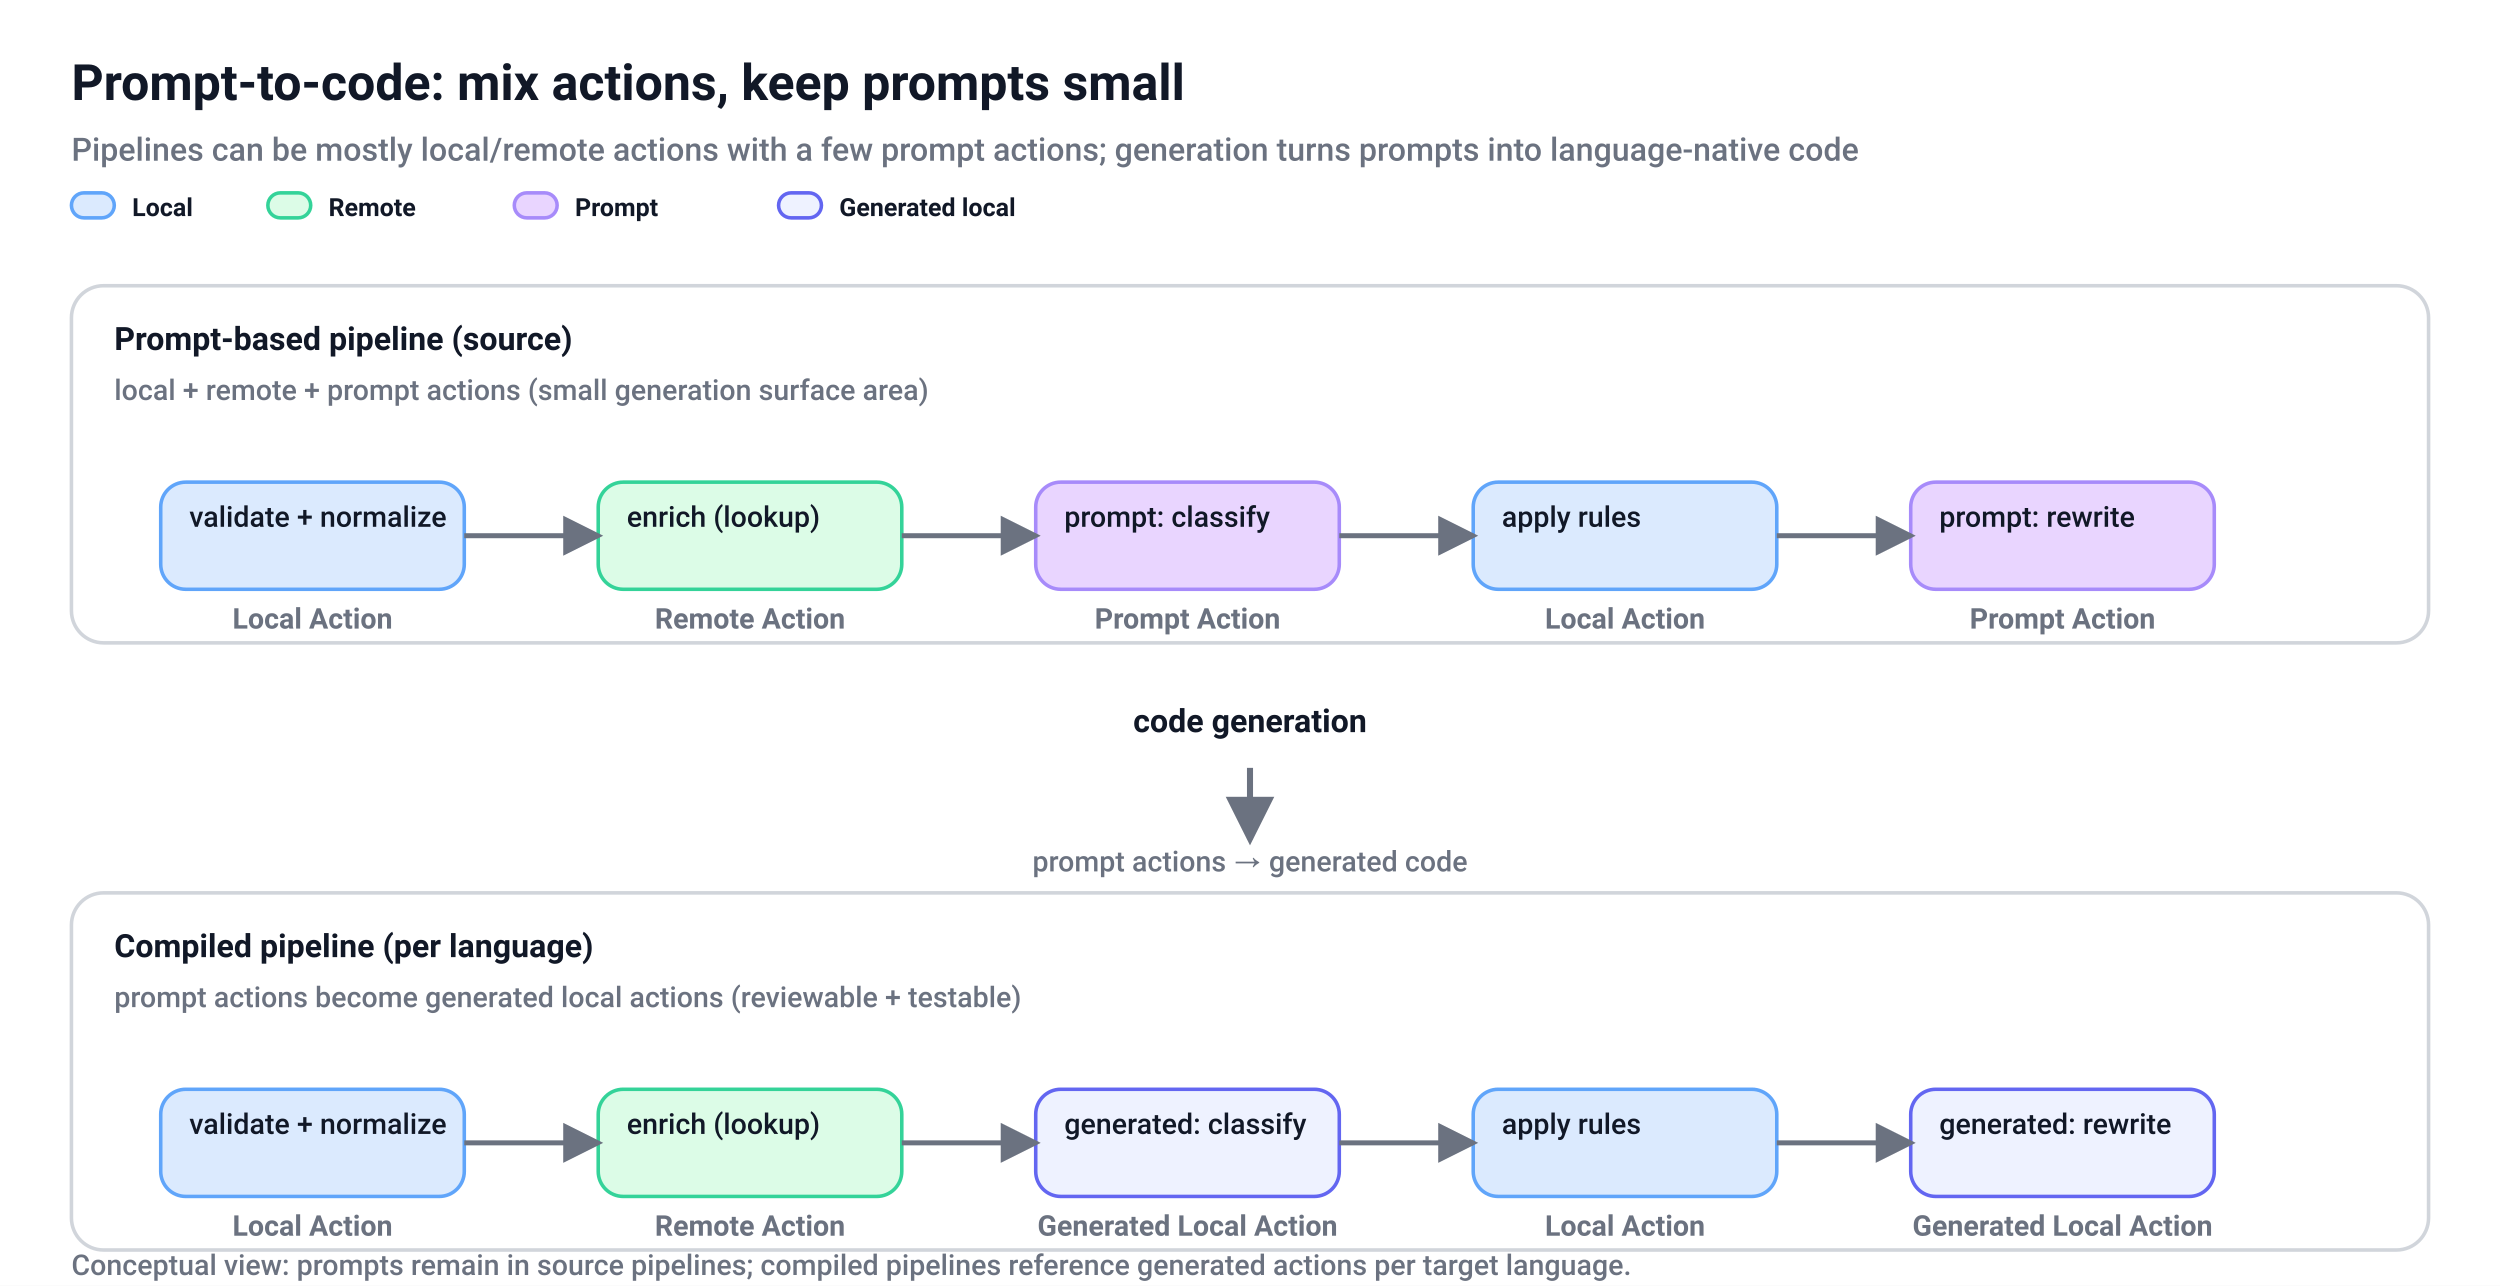
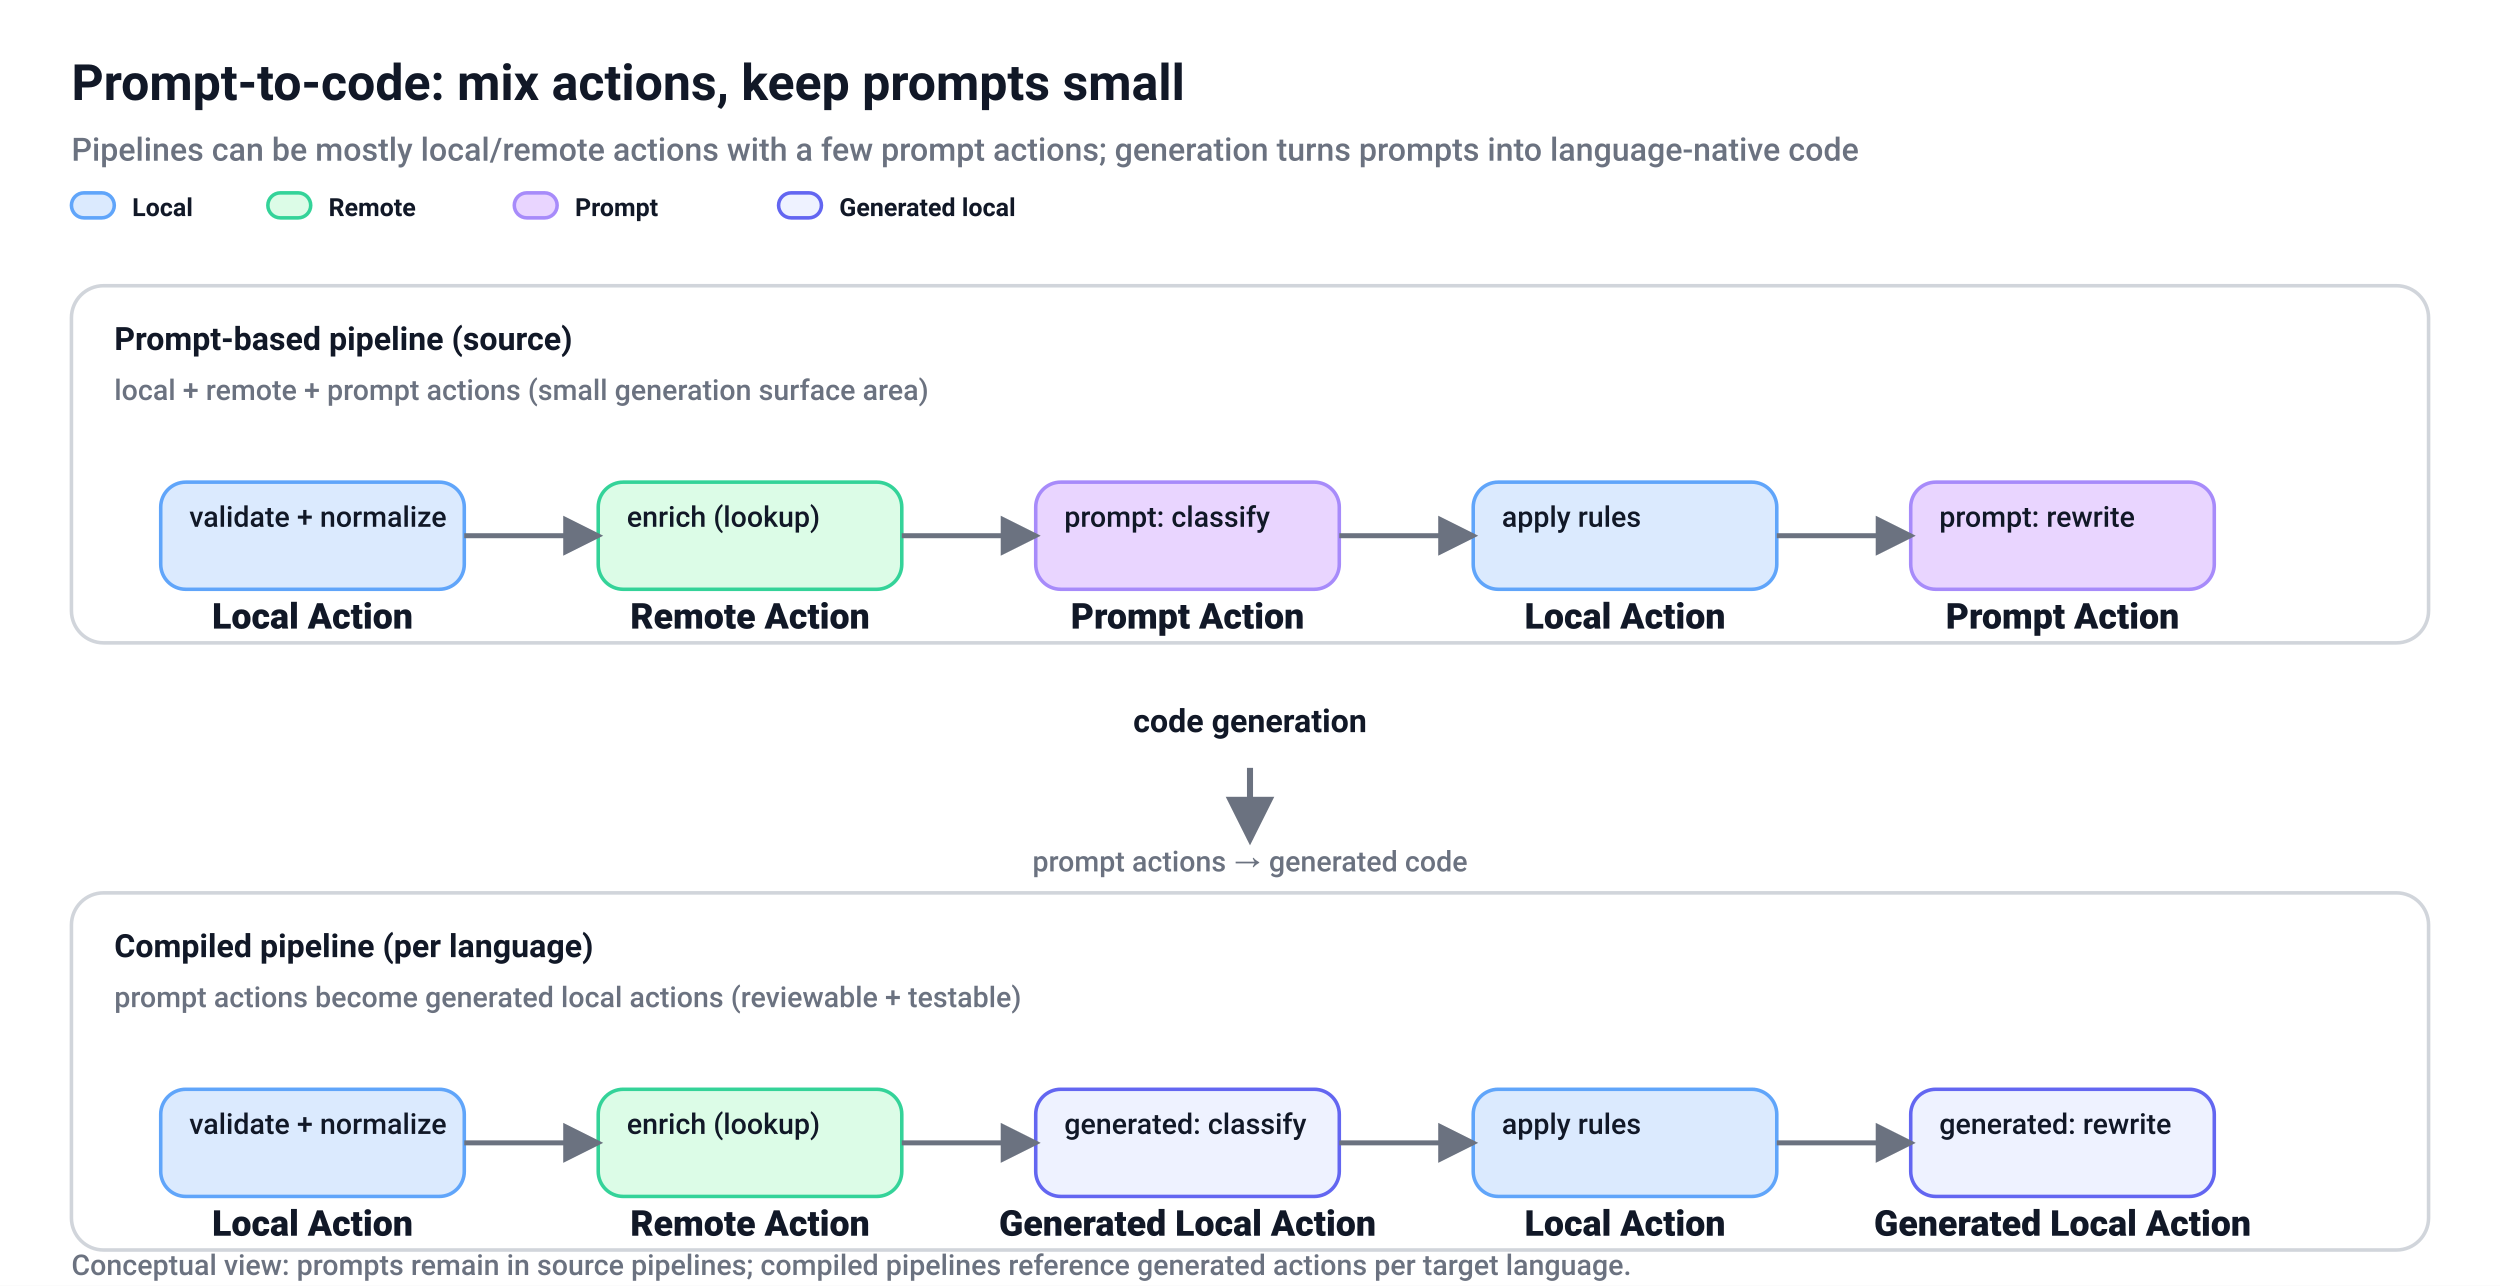
<svg xmlns="http://www.w3.org/2000/svg" width="1400" height="720" viewBox="0 0 1400 720" role="img" aria-label="Prompt-to-code: a prompt-based pipeline with mixed action types compiles into a per-language pipeline where prompt actions become generated local actions.">
  <defs>
    <style>
      .title { font: 700 28px system-ui, -apple-system, Segoe UI, Roboto, Helvetica, Arial, sans-serif; fill: #111827; }
      .subtitle { font: 500 18px system-ui, -apple-system, Segoe UI, Roboto, Helvetica, Arial, sans-serif; fill: #6b7280; }
      .heading { font: 700 18px system-ui, -apple-system, Segoe UI, Roboto, Helvetica, Arial, sans-serif; fill: #111827; }
      .text { font: 500 16px system-ui, -apple-system, Segoe UI, Roboto, Helvetica, Arial, sans-serif; fill: #111827; }
      .muted { fill: #6b7280; }
-       .typeLabel { font: 700 16px system-ui, -apple-system, Segoe UI, Roboto, Helvetica, Arial, sans-serif; fill: #6b7280; }
+       .typeLabel { font: 800 20px system-ui, -apple-system, Segoe UI, Roboto, Helvetica, Arial, sans-serif; fill: #111827; }
      .chipText { font: 700 14px system-ui, -apple-system, Segoe UI, Roboto, Helvetica, Arial, sans-serif; fill: #111827; }
      .box { stroke-width: 2; }
    </style>
    <marker id="arrow" markerWidth="8" markerHeight="8" refX="7" refY="4" orient="auto">
      <path d="M0,0 L8,4 L0,8 Z" fill="#6b7280" />
    </marker>
  </defs>
  <rect x="0" y="0" width="1400" height="720" fill="#ffffff" />
  <text x="40" y="56" class="title">Prompt-to-code: mix actions, keep prompts small</text>
  <text x="40" y="90" class="subtitle">Pipelines can be mostly local/remote actions with a few prompt actions; generation turns prompts into language-native code</text>
  <rect x="40" y="108" width="24" height="14" rx="7" fill="#dbeafe" stroke="#60a5fa" class="box" />
  <text x="74" y="121" class="chipText">Local</text>
  <rect x="150" y="108" width="24" height="14" rx="7" fill="#dcfce7" stroke="#34d399" class="box" />
  <text x="184" y="121" class="chipText">Remote</text>
  <rect x="288" y="108" width="24" height="14" rx="7" fill="#e9d5ff" stroke="#a78bfa" class="box" />
  <text x="322" y="121" class="chipText">Prompt</text>
  <rect x="436" y="108" width="24" height="14" rx="7" fill="#eef2ff" stroke="#6366f1" class="box" />
  <text x="470" y="121" class="chipText">Generated local</text>
  <rect x="40" y="160" width="1320" height="200" rx="18" fill="#ffffff" stroke="#d1d5db" class="box" />
  <text x="64" y="196" class="heading">Prompt-based pipeline (source)</text>
  <text x="64" y="224" class="text muted">local + remote + prompt actions (small generation surface area)</text>
  <rect x="90" y="270" width="170" height="60" rx="14" fill="#dbeafe" stroke="#60a5fa" class="box" />
  <text x="106" y="295" class="text">validate + normalize</text>
  <text x="175" y="352" class="typeLabel" text-anchor="middle">Local Action</text>
  <rect x="335" y="270" width="170" height="60" rx="14" fill="#dcfce7" stroke="#34d399" class="box" />
  <text x="351" y="295" class="text">enrich (lookup)</text>
  <text x="420" y="352" class="typeLabel" text-anchor="middle">Remote Action</text>
  <rect x="580" y="270" width="170" height="60" rx="14" fill="#e9d5ff" stroke="#a78bfa" class="box" />
  <text x="596" y="295" class="text">prompt: classify</text>
  <text x="665" y="352" class="typeLabel" text-anchor="middle">Prompt Action</text>
  <rect x="825" y="270" width="170" height="60" rx="14" fill="#dbeafe" stroke="#60a5fa" class="box" />
  <text x="841" y="295" class="text">apply rules</text>
  <text x="910" y="352" class="typeLabel" text-anchor="middle">Local Action</text>
  <rect x="1070" y="270" width="170" height="60" rx="14" fill="#e9d5ff" stroke="#a78bfa" class="box" />
  <text x="1086" y="295" class="text">prompt: rewrite</text>
  <text x="1155" y="352" class="typeLabel" text-anchor="middle">Prompt Action</text>
  <line x1="260" y1="300" x2="335" y2="300" stroke="#6b7280" stroke-width="2.8" marker-end="url(#arrow)" />
  <line x1="505" y1="300" x2="580" y2="300" stroke="#6b7280" stroke-width="2.8" marker-end="url(#arrow)" />
  <line x1="750" y1="300" x2="825" y2="300" stroke="#6b7280" stroke-width="2.8" marker-end="url(#arrow)" />
  <line x1="995" y1="300" x2="1070" y2="300" stroke="#6b7280" stroke-width="2.8" marker-end="url(#arrow)" />
  <text x="700" y="410" class="heading" text-anchor="middle">code generation</text>
  <line x1="700" y1="430" x2="700" y2="470" stroke="#6b7280" stroke-width="3.4" marker-end="url(#arrow)" />
  <text x="700" y="488" class="text muted" text-anchor="middle">prompt actions → generated code</text>
  <rect x="40" y="500" width="1320" height="200" rx="18" fill="#ffffff" stroke="#d1d5db" class="box" />
  <text x="64" y="536" class="heading">Compiled pipeline (per language)</text>
  <text x="64" y="564" class="text muted">prompt actions become generated local actions (reviewable + testable)</text>
  <rect x="90" y="610" width="170" height="60" rx="14" fill="#dbeafe" stroke="#60a5fa" class="box" />
  <text x="106" y="635" class="text">validate + normalize</text>
  <text x="175" y="692" class="typeLabel" text-anchor="middle">Local Action</text>
  <rect x="335" y="610" width="170" height="60" rx="14" fill="#dcfce7" stroke="#34d399" class="box" />
  <text x="351" y="635" class="text">enrich (lookup)</text>
  <text x="420" y="692" class="typeLabel" text-anchor="middle">Remote Action</text>
  <rect x="580" y="610" width="170" height="60" rx="14" fill="#eef2ff" stroke="#6366f1" class="box" />
  <text x="596" y="635" class="text">generated: classify</text>
  <text x="665" y="692" class="typeLabel" text-anchor="middle">Generated Local Action</text>
  <rect x="825" y="610" width="170" height="60" rx="14" fill="#dbeafe" stroke="#60a5fa" class="box" />
  <text x="841" y="635" class="text">apply rules</text>
  <text x="910" y="692" class="typeLabel" text-anchor="middle">Local Action</text>
  <rect x="1070" y="610" width="170" height="60" rx="14" fill="#eef2ff" stroke="#6366f1" class="box" />
  <text x="1086" y="635" class="text">generated: rewrite</text>
  <text x="1155" y="692" class="typeLabel" text-anchor="middle">Generated Local Action</text>
  <line x1="260" y1="640" x2="335" y2="640" stroke="#6b7280" stroke-width="2.8" marker-end="url(#arrow)" />
  <line x1="505" y1="640" x2="580" y2="640" stroke="#6b7280" stroke-width="2.8" marker-end="url(#arrow)" />
  <line x1="750" y1="640" x2="825" y2="640" stroke="#6b7280" stroke-width="2.8" marker-end="url(#arrow)" />
  <line x1="995" y1="640" x2="1070" y2="640" stroke="#6b7280" stroke-width="2.8" marker-end="url(#arrow)" />
  <text x="40" y="714" class="text muted">Conceptual view: prompts remain in source pipelines; compiled pipelines reference generated actions per target language.</text>
</svg>
